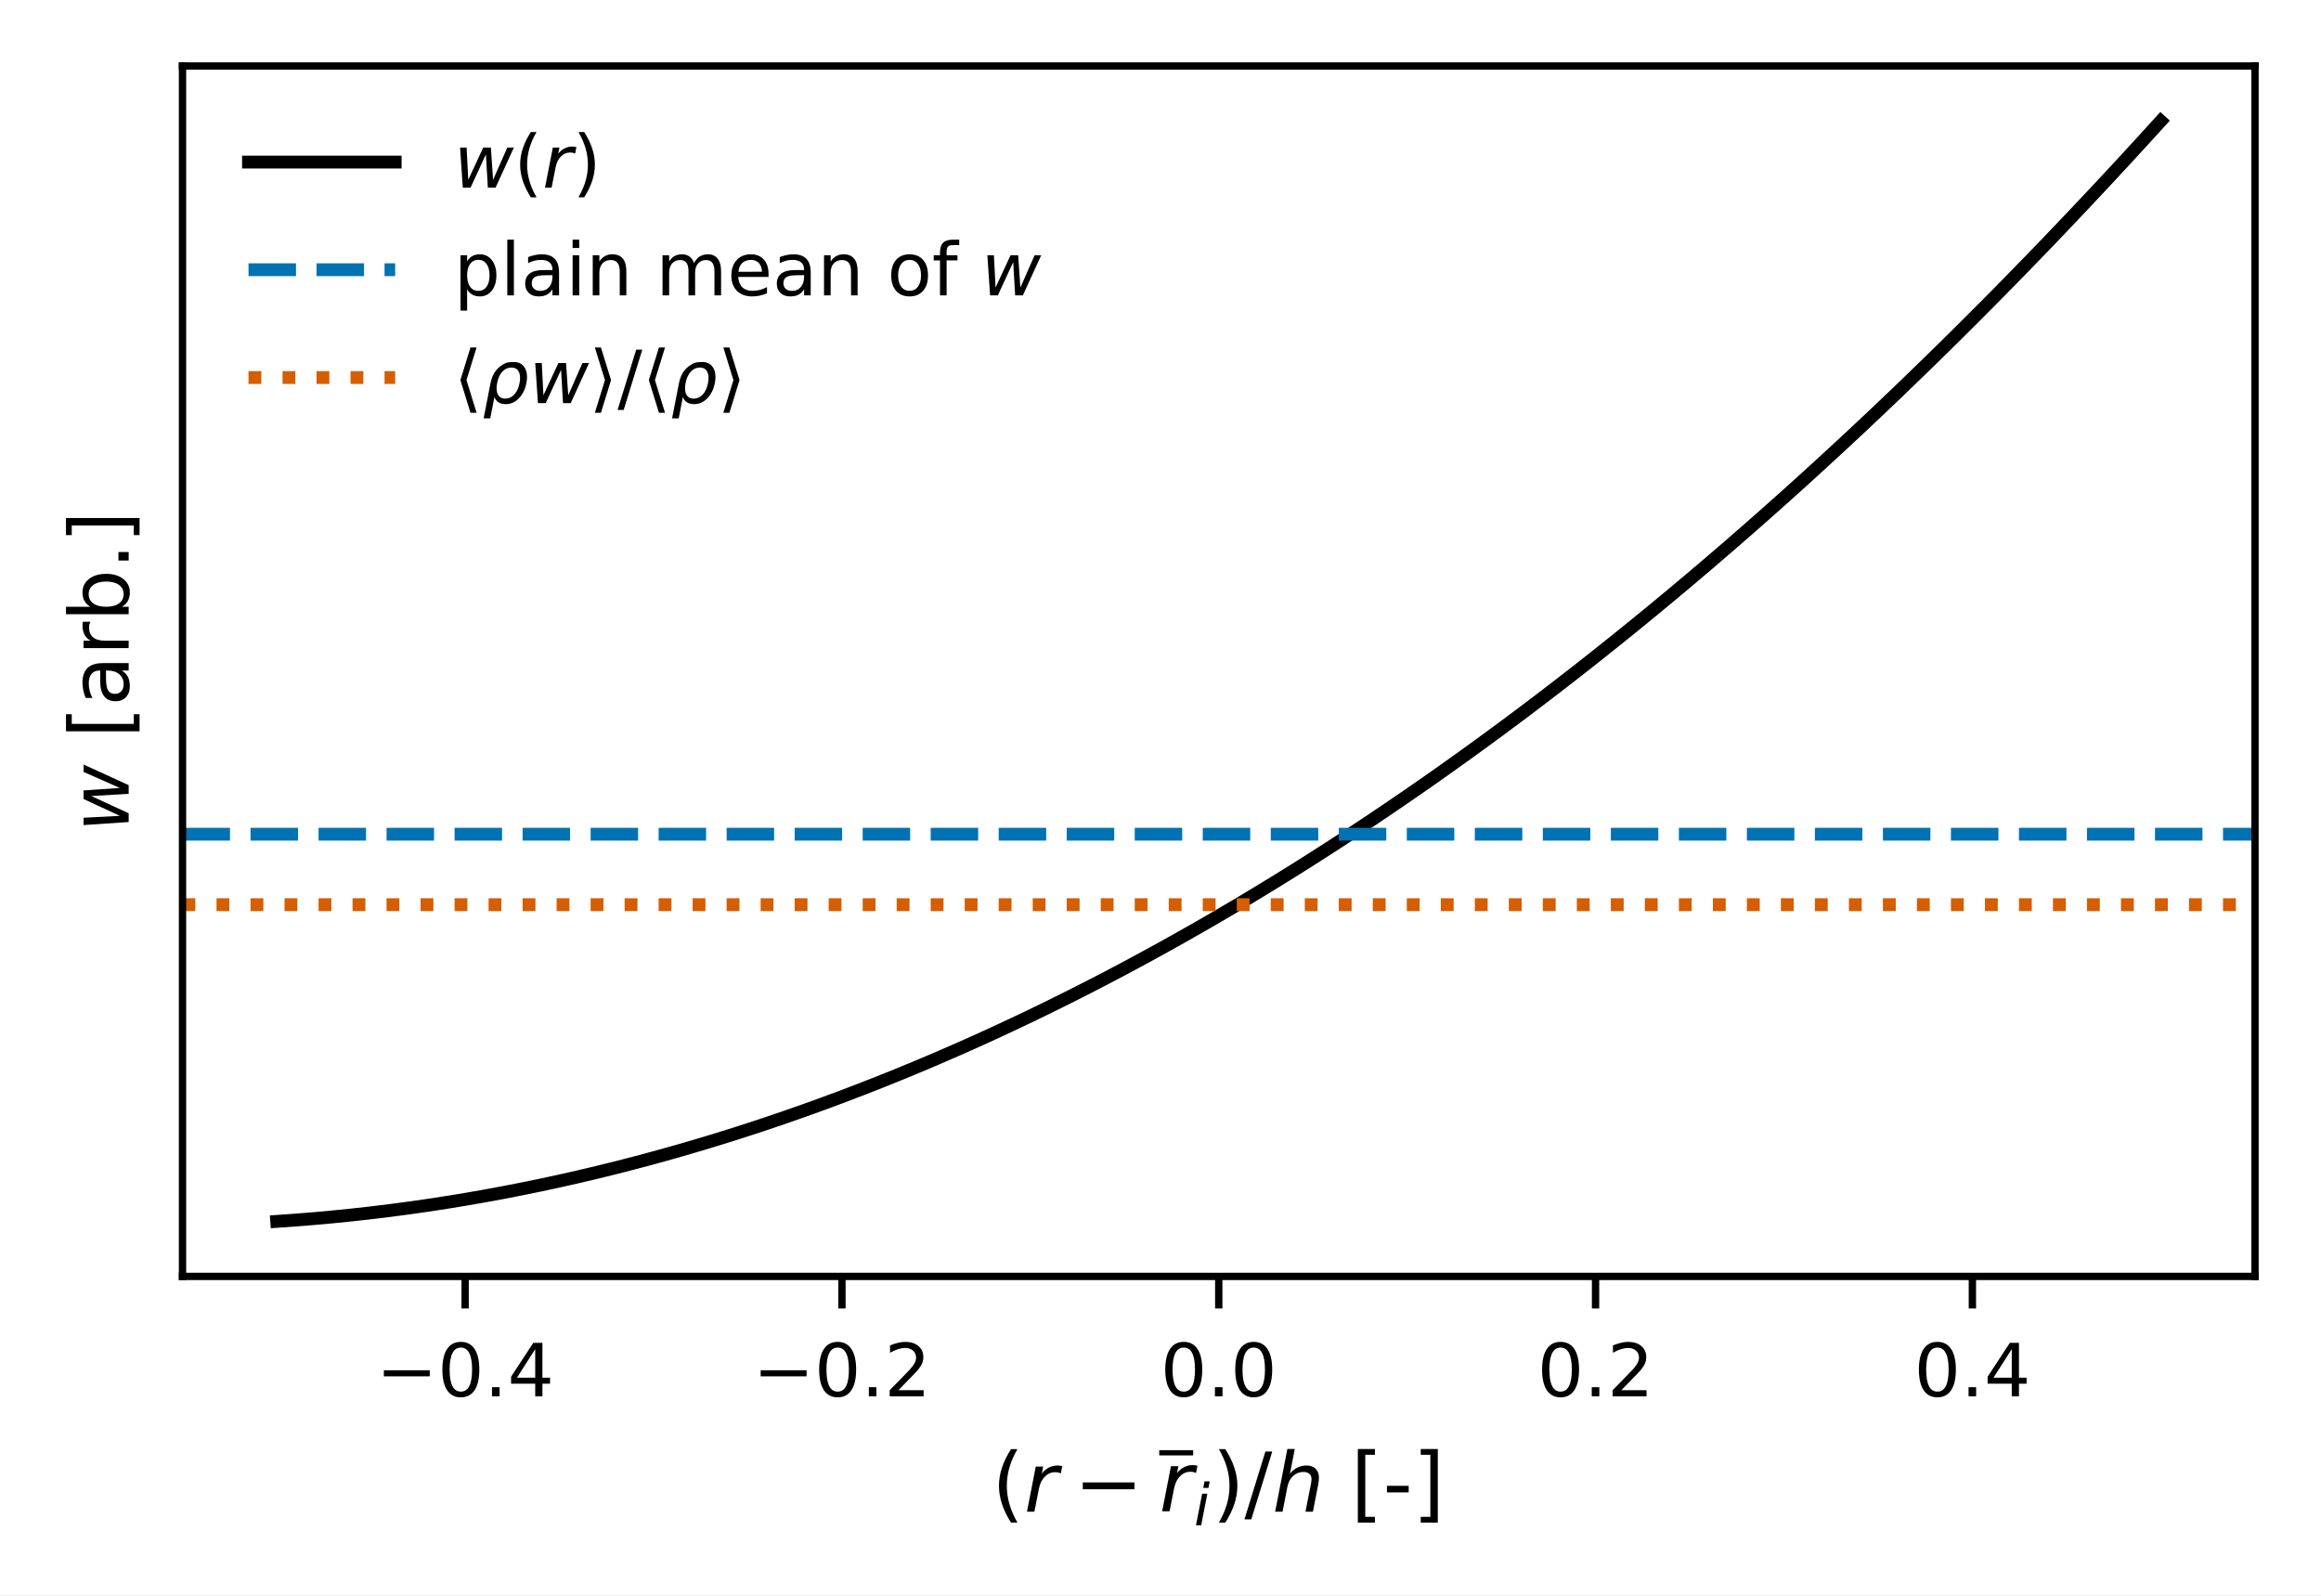
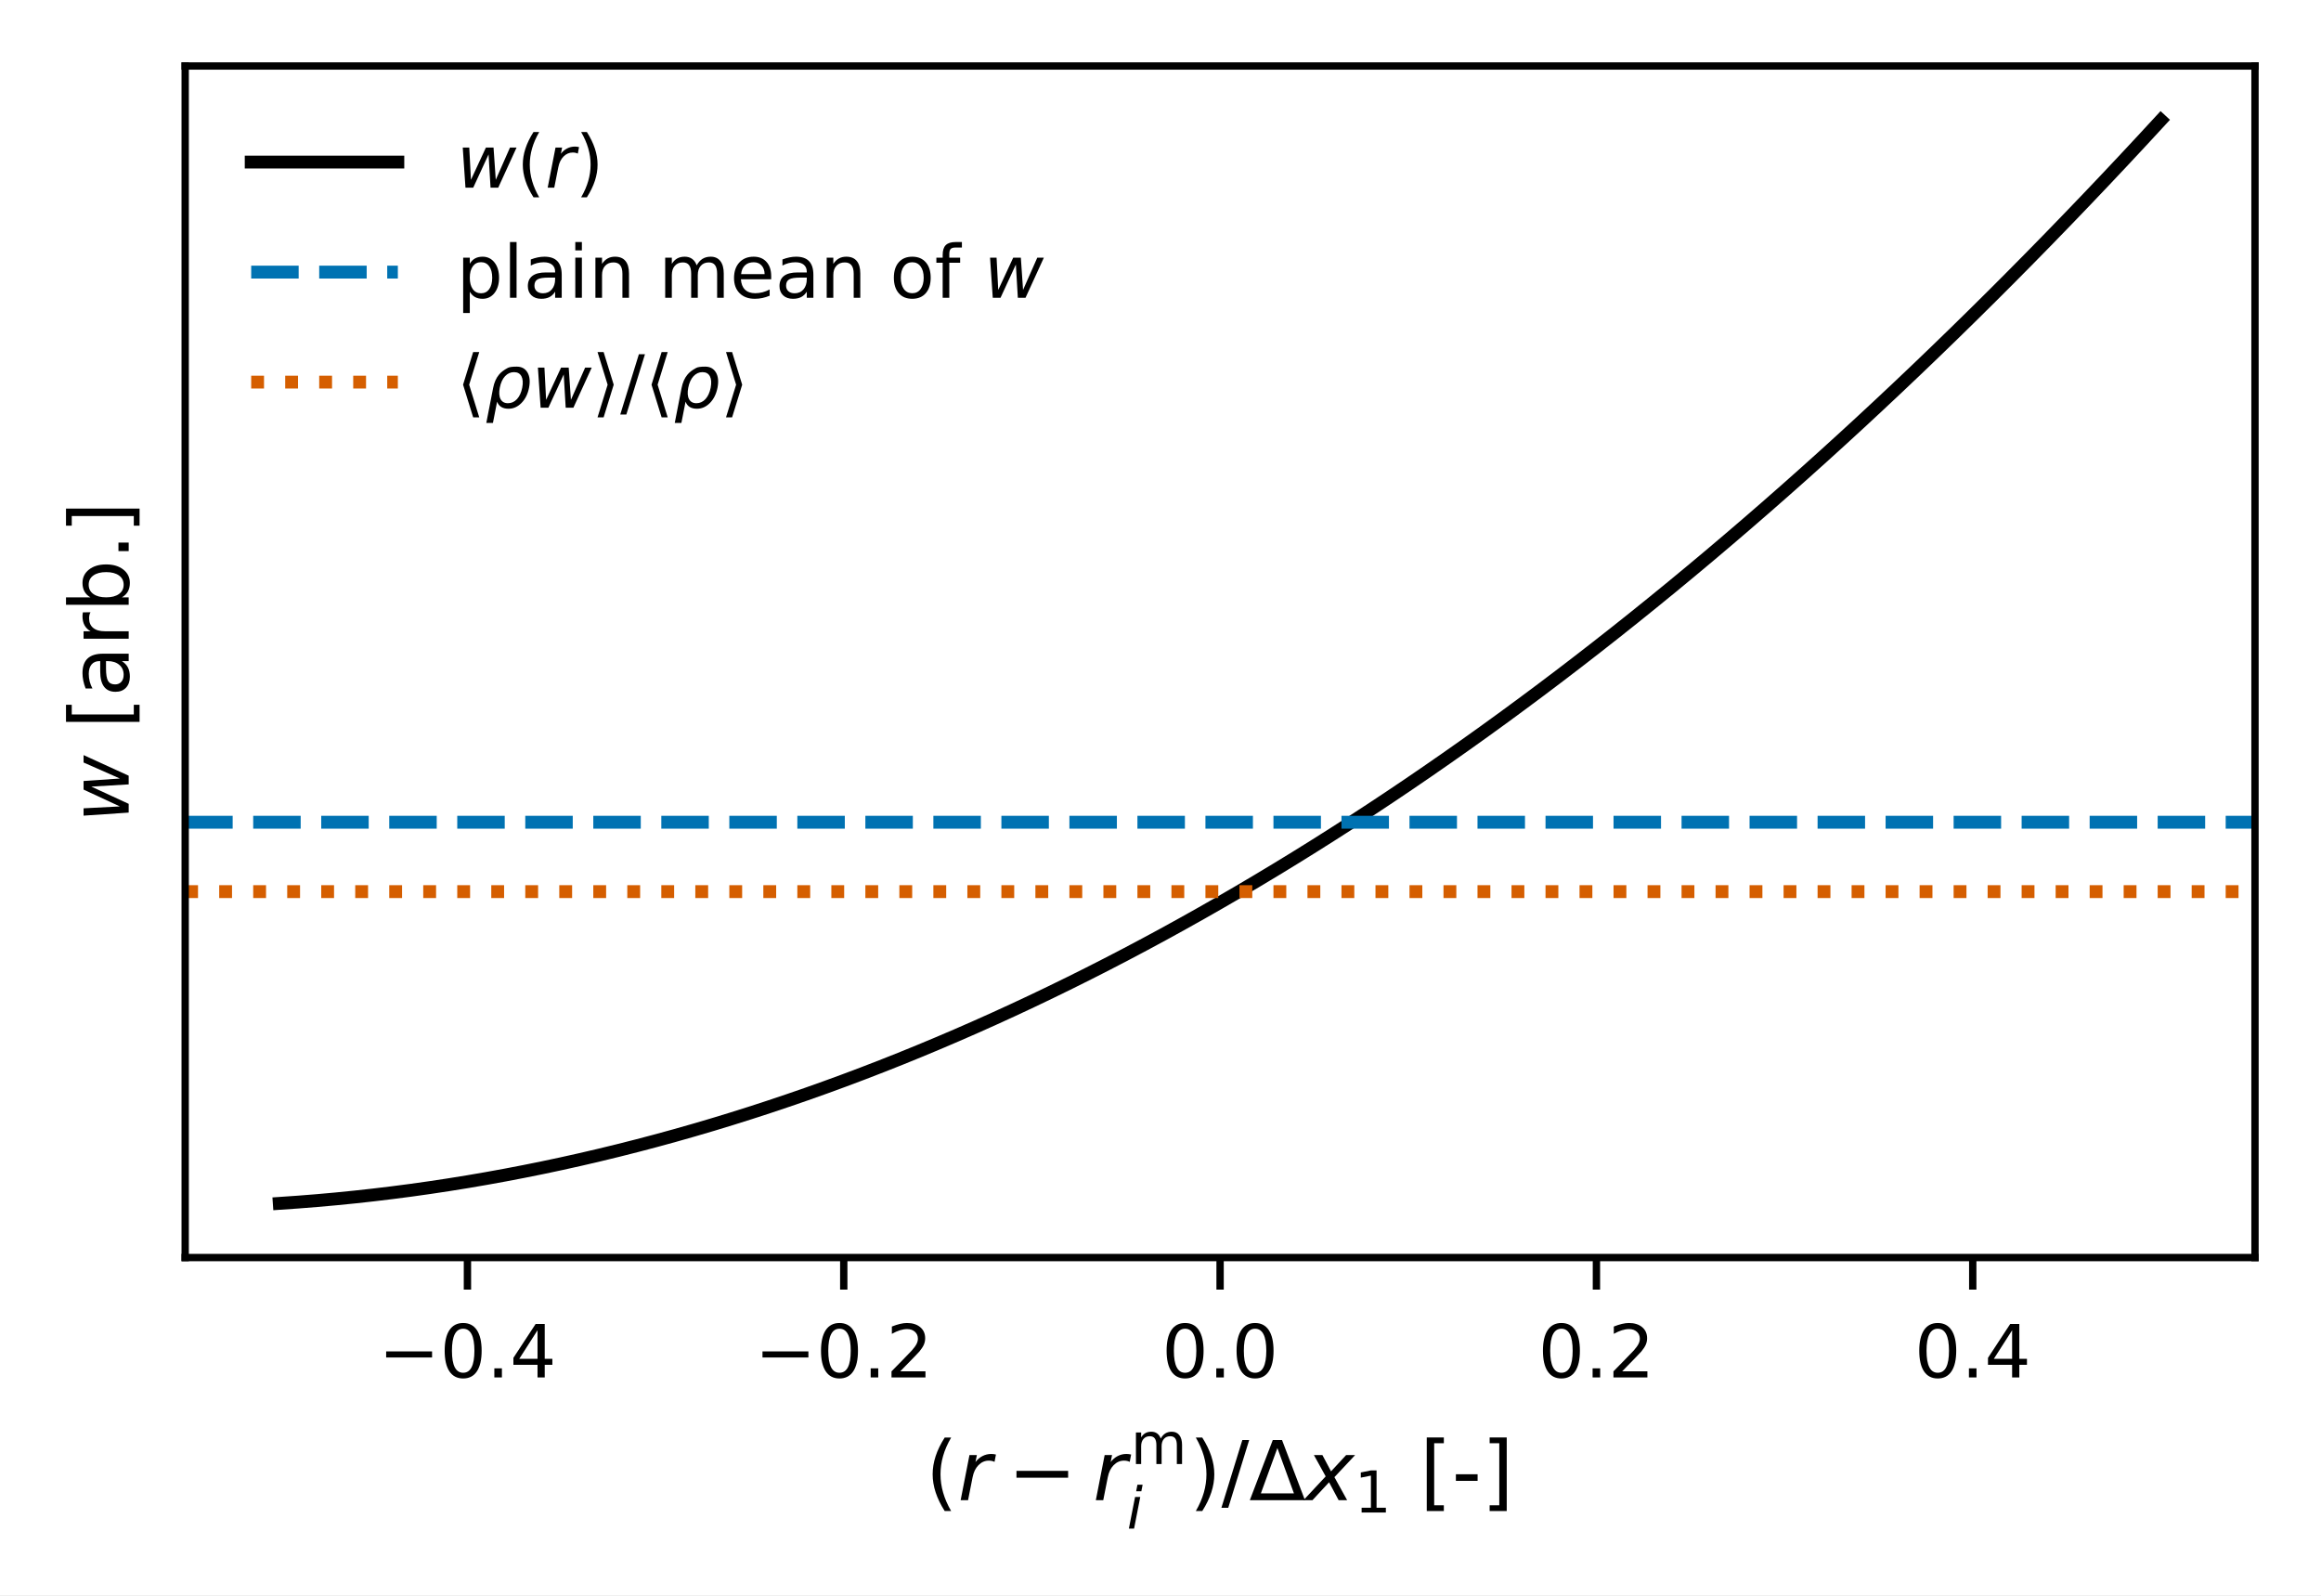
<svg xmlns="http://www.w3.org/2000/svg" xmlns:xlink="http://www.w3.org/1999/xlink" width="253.2pt" height="174pt" viewBox="0 0 253.2 174" version="1.1">
  <defs>
    <style type="text/css">*{stroke-linejoin: round; stroke-linecap: butt}</style>
  </defs>
  <g id="figure_1">
    <g id="patch_1">
      <path d="M 0 174  L 253.2 174  L 253.2 0  L 0 0  z " style="fill: #ffffff" />
    </g>
    <g id="axes_1">
      <g id="patch_2">
-         <path d="M 19.91 139.237  L 246 139.237  L 246 7.2  L 19.91 7.2  z " style="fill: #ffffff" />
+         <path d="M 20.202 137.18  L 246 137.18  L 246 7.2  L 20.202 7.2  z " style="fill: #ffffff" />
      </g>
      <g id="matplotlib.axis_1">
        <g id="xtick_1">
          <g id="line2d_1">
            <defs>
              <path id="m5253a71ec1" d="M 0 0  L 0 3.5  " style="stroke: #000000; stroke-width: 0.8" />
            </defs>
            <g>
-               <use xlink:href="#m5253a71ec1" x="50.741" y="139.237" style="stroke: #000000; stroke-width: 0.8" />
+               <use xlink:href="#m5253a71ec1" x="50.993" y="137.18" style="stroke: #000000; stroke-width: 0.8" />
            </g>
          </g>
          <g id="text_1">
-             <g transform="translate(41.02753 152.3158) scale(0.08 -0.08)">
+             <g transform="translate(41.27954 150.2576) scale(0.08 -0.08)">
              <defs>
-                 <path id="DejaVuSans-2212" d="M 678 2272  L 4684 2272  L 4684 1741  L 678 1741  L 678 2272  z " transform="scale(0.015625)" />
-                 <path id="DejaVuSans-30" d="M 2034 4250  Q 1547 4250 1301 3770  Q 1056 3291 1056 2328  Q 1056 1369 1301 889  Q 1547 409 2034 409  Q 2525 409 2770 889  Q 3016 1369 3016 2328  Q 3016 3291 2770 3770  Q 2525 4250 2034 4250  z M 2034 4750  Q 2819 4750 3233 4129  Q 3647 3509 3647 2328  Q 3647 1150 3233 529  Q 2819 -91 2034 -91  Q 1250 -91 836 529  Q 422 1150 422 2328  Q 422 3509 836 4129  Q 1250 4750 2034 4750  z " transform="scale(0.015625)" />
-                 <path id="DejaVuSans-2e" d="M 684 794  L 1344 794  L 1344 0  L 684 0  L 684 794  z " transform="scale(0.015625)" />
-                 <path id="DejaVuSans-34" d="M 2419 4116  L 825 1625  L 2419 1625  L 2419 4116  z M 2253 4666  L 3047 4666  L 3047 1625  L 3713 1625  L 3713 1100  L 3047 1100  L 3047 0  L 2419 0  L 2419 1100  L 313 1100  L 313 1709  L 2253 4666  z " transform="scale(0.015625)" />
+                 <path id="DejaVuSans-c9c" d="M 678 2272  L 4684 2272  L 4684 1741  L 678 1741  L 678 2272  z " transform="scale(0.015625)" />
+                 <path id="DejaVuSans-13" d="M 2034 4250  Q 1547 4250 1301 3770  Q 1056 3291 1056 2328  Q 1056 1369 1301 889  Q 1547 409 2034 409  Q 2525 409 2770 889  Q 3016 1369 3016 2328  Q 3016 3291 2770 3770  Q 2525 4250 2034 4250  z M 2034 4750  Q 2819 4750 3233 4129  Q 3647 3509 3647 2328  Q 3647 1150 3233 529  Q 2819 -91 2034 -91  Q 1250 -91 836 529  Q 422 1150 422 2328  Q 422 3509 836 4129  Q 1250 4750 2034 4750  z " transform="scale(0.015625)" />
+                 <path id="DejaVuSans-11" d="M 684 794  L 1344 794  L 1344 0  L 684 0  L 684 794  z " transform="scale(0.015625)" />
+                 <path id="DejaVuSans-17" d="M 2419 4116  L 825 1625  L 2419 1625  L 2419 4116  z M 2253 4666  L 3047 4666  L 3047 1625  L 3713 1625  L 3713 1100  L 3047 1100  L 3047 0  L 2419 0  L 2419 1100  L 313 1100  L 313 1709  L 2253 4666  z " transform="scale(0.015625)" />
              </defs>
-               <use xlink:href="#DejaVuSans-2212" />
-               <use xlink:href="#DejaVuSans-30" x="83.789" />
-               <use xlink:href="#DejaVuSans-2e" x="147.412" />
-               <use xlink:href="#DejaVuSans-34" x="179.199" />
+               <use xlink:href="#DejaVuSans-c9c" />
+               <use xlink:href="#DejaVuSans-13" transform="translate(83.79688 0)" />
+               <use xlink:href="#DejaVuSans-11" transform="translate(147.4219 0)" />
+               <use xlink:href="#DejaVuSans-17" transform="translate(179.2031 0)" />
            </g>
          </g>
        </g>
        <g id="xtick_2">
          <g id="line2d_2">
            <g>
-               <use xlink:href="#m5253a71ec1" x="91.848" y="139.237" style="stroke: #000000; stroke-width: 0.8" />
+               <use xlink:href="#m5253a71ec1" x="92.047" y="137.18" style="stroke: #000000; stroke-width: 0.8" />
            </g>
          </g>
          <g id="text_2">
-             <g transform="translate(82.13466 152.3158) scale(0.08 -0.08)">
+             <g transform="translate(82.33361 150.2576) scale(0.08 -0.08)">
              <defs>
-                 <path id="DejaVuSans-32" d="M 1228 531  L 3431 531  L 3431 0  L 469 0  L 469 531  Q 828 903 1448 1529  Q 2069 2156 2228 2338  Q 2531 2678 2651 2914  Q 2772 3150 2772 3378  Q 2772 3750 2511 3984  Q 2250 4219 1831 4219  Q 1534 4219 1204 4116  Q 875 4013 500 3803  L 500 4441  Q 881 4594 1212 4672  Q 1544 4750 1819 4750  Q 2544 4750 2975 4387  Q 3406 4025 3406 3419  Q 3406 3131 3298 2873  Q 3191 2616 2906 2266  Q 2828 2175 2409 1742  Q 1991 1309 1228 531  z " transform="scale(0.015625)" />
+                 <path id="DejaVuSans-15" d="M 1228 531  L 3431 531  L 3431 0  L 469 0  L 469 531  Q 828 903 1448 1529  Q 2069 2156 2228 2338  Q 2531 2678 2651 2914  Q 2772 3150 2772 3378  Q 2772 3750 2511 3984  Q 2250 4219 1831 4219  Q 1534 4219 1204 4116  Q 875 4013 500 3803  L 500 4441  Q 881 4594 1212 4672  Q 1544 4750 1819 4750  Q 2544 4750 2975 4387  Q 3406 4025 3406 3419  Q 3406 3131 3298 2873  Q 3191 2616 2906 2266  Q 2828 2175 2409 1742  Q 1991 1309 1228 531  z " transform="scale(0.015625)" />
              </defs>
-               <use xlink:href="#DejaVuSans-2212" />
-               <use xlink:href="#DejaVuSans-30" x="83.789" />
-               <use xlink:href="#DejaVuSans-2e" x="147.412" />
-               <use xlink:href="#DejaVuSans-32" x="179.199" />
+               <use xlink:href="#DejaVuSans-c9c" />
+               <use xlink:href="#DejaVuSans-13" transform="translate(83.79688 0)" />
+               <use xlink:href="#DejaVuSans-11" transform="translate(147.4219 0)" />
+               <use xlink:href="#DejaVuSans-15" transform="translate(179.2031 0)" />
            </g>
          </g>
        </g>
        <g id="xtick_3">
          <g id="line2d_3">
            <g>
-               <use xlink:href="#m5253a71ec1" x="132.955" y="139.237" style="stroke: #000000; stroke-width: 0.8" />
+               <use xlink:href="#m5253a71ec1" x="133.101" y="137.18" style="stroke: #000000; stroke-width: 0.8" />
            </g>
          </g>
          <g id="text_3">
-             <g transform="translate(126.5937 152.3158) scale(0.08 -0.08)">
-               <use xlink:href="#DejaVuSans-30" />
-               <use xlink:href="#DejaVuSans-2e" x="63.623" />
-               <use xlink:href="#DejaVuSans-30" x="95.41" />
+             <g transform="translate(126.7396 150.2576) scale(0.08 -0.08)">
+               <use xlink:href="#DejaVuSans-13" />
+               <use xlink:href="#DejaVuSans-11" transform="translate(63.625 0)" />
+               <use xlink:href="#DejaVuSans-13" transform="translate(95.40625 0)" />
            </g>
          </g>
        </g>
        <g id="xtick_4">
          <g id="line2d_4">
            <g>
-               <use xlink:href="#m5253a71ec1" x="174.062" y="139.237" style="stroke: #000000; stroke-width: 0.8" />
+               <use xlink:href="#m5253a71ec1" x="174.155" y="137.18" style="stroke: #000000; stroke-width: 0.8" />
            </g>
          </g>
          <g id="text_4">
-             <g transform="translate(167.7008 152.3158) scale(0.08 -0.08)">
-               <use xlink:href="#DejaVuSans-30" />
-               <use xlink:href="#DejaVuSans-2e" x="63.623" />
-               <use xlink:href="#DejaVuSans-32" x="95.41" />
+             <g transform="translate(167.7936 150.2576) scale(0.08 -0.08)">
+               <use xlink:href="#DejaVuSans-13" />
+               <use xlink:href="#DejaVuSans-11" transform="translate(63.625 0)" />
+               <use xlink:href="#DejaVuSans-15" transform="translate(95.40625 0)" />
            </g>
          </g>
        </g>
        <g id="xtick_5">
          <g id="line2d_5">
            <g>
-               <use xlink:href="#m5253a71ec1" x="215.169" y="139.237" style="stroke: #000000; stroke-width: 0.8" />
+               <use xlink:href="#m5253a71ec1" x="215.209" y="137.18" style="stroke: #000000; stroke-width: 0.8" />
            </g>
          </g>
          <g id="text_5">
-             <g transform="translate(208.8079 152.3158) scale(0.08 -0.08)">
-               <use xlink:href="#DejaVuSans-30" />
-               <use xlink:href="#DejaVuSans-2e" x="63.623" />
-               <use xlink:href="#DejaVuSans-34" x="95.41" />
+             <g transform="translate(208.8477 150.2576) scale(0.08 -0.08)">
+               <use xlink:href="#DejaVuSans-13" />
+               <use xlink:href="#DejaVuSans-11" transform="translate(63.625 0)" />
+               <use xlink:href="#DejaVuSans-17" transform="translate(95.40625 0)" />
            </g>
          </g>
        </g>
        <g id="text_6">
-           <g transform="translate(108.2049 164.9278) scale(0.09 -0.09)">
-             <defs>
-               <path id="DejaVuSans-28" d="M 1984 4856  Q 1566 4138 1362 3434  Q 1159 2731 1159 2009  Q 1159 1288 1364 580  Q 1569 -128 1984 -844  L 1484 -844  Q 1016 -109 783 600  Q 550 1309 550 2009  Q 550 2706 781 3412  Q 1013 4119 1484 4856  L 1984 4856  z " transform="scale(0.015625)" />
-               <path id="DejaVuSans-Oblique-72" d="M 2853 2969  Q 2766 3016 2653 3041  Q 2541 3066 2413 3066  Q 1953 3066 1609 2717  Q 1266 2369 1153 1784  L 800 0  L 225 0  L 909 3500  L 1484 3500  L 1375 2956  Q 1603 3259 1920 3421  Q 2238 3584 2597 3584  Q 2691 3584 2781 3573  Q 2872 3563 2963 3538  L 2853 2969  z " transform="scale(0.015625)" />
-               <path id="DejaVuSans-Oblique-69" d="M 1172 4863  L 1747 4863  L 1606 4134  L 1031 4134  L 1172 4863  z M 909 3500  L 1484 3500  L 800 0  L 225 0  L 909 3500  z " transform="scale(0.015625)" />
-               <path id="DejaVuSans-29" d="M 513 4856  L 1013 4856  Q 1481 4119 1714 3412  Q 1947 2706 1947 2009  Q 1947 1309 1714 600  Q 1481 -109 1013 -844  L 513 -844  Q 928 -128 1133 580  Q 1338 1288 1338 2009  Q 1338 2731 1133 3434  Q 928 4138 513 4856  z " transform="scale(0.015625)" />
-               <path id="DejaVuSans-2f" d="M 1625 4666  L 2156 4666  L 531 -594  L 0 -594  L 1625 4666  z " transform="scale(0.015625)" />
-               <path id="DejaVuSans-Oblique-68" d="M 3566 2113  L 3156 0  L 2578 0  L 2988 2091  Q 3016 2238 3031 2350  Q 3047 2463 3047 2528  Q 3047 2791 2881 2937  Q 2716 3084 2419 3084  Q 1956 3084 1617 2771  Q 1278 2459 1178 1941  L 800 0  L 225 0  L 1172 4863  L 1747 4863  L 1375 2950  Q 1594 3244 1934 3414  Q 2275 3584 2650 3584  Q 3113 3584 3367 3334  Q 3622 3084 3622 2631  Q 3622 2519 3608 2391  Q 3594 2263 3566 2113  z " transform="scale(0.015625)" />
-               <path id="DejaVuSans-20" transform="scale(0.015625)" />
-               <path id="DejaVuSans-5b" d="M 550 4863  L 1875 4863  L 1875 4416  L 1125 4416  L 1125 -397  L 1875 -397  L 1875 -844  L 550 -844  L 550 4863  z " transform="scale(0.015625)" />
-               <path id="DejaVuSans-2d" d="M 313 2009  L 1997 2009  L 1997 1497  L 313 1497  L 313 2009  z " transform="scale(0.015625)" />
-               <path id="DejaVuSans-5d" d="M 1947 4863  L 1947 -844  L 622 -844  L 622 -397  L 1369 -397  L 1369 4416  L 622 4416  L 622 4863  L 1947 4863  z " transform="scale(0.015625)" />
-             </defs>
-             <use xlink:href="#DejaVuSans-28" transform="translate(0 0.25)" />
-             <use xlink:href="#DejaVuSans-Oblique-72" transform="translate(39.01367 0.25)" />
-             <use xlink:href="#DejaVuSans-2212" transform="translate(99.60938 0.25)" />
-             <use xlink:href="#DejaVuSans-Oblique-72" transform="translate(202.8809 0.75)" />
-             <use xlink:href="#DejaVuSans-Oblique-69" transform="translate(244.9512 -16.15625) scale(0.7)" />
-             <use xlink:href="#DejaVuSans-29" transform="translate(267.1338 0.25)" />
-             <use xlink:href="#DejaVuSans-2f" transform="translate(306.1475 0.25)" />
-             <use xlink:href="#DejaVuSans-Oblique-68" transform="translate(339.8389 0.25)" />
-             <use xlink:href="#DejaVuSans-20" transform="translate(403.2178 0.25)" />
-             <use xlink:href="#DejaVuSans-5b" transform="translate(435.0049 0.25)" />
-             <use xlink:href="#DejaVuSans-2d" transform="translate(474.0186 0.25)" />
-             <use xlink:href="#DejaVuSans-5d" transform="translate(510.1025 0.25)" />
-             <path d="M 202.881 68.5  L 202.881 74.75  L 243.994 74.75  L 243.994 68.5  L 202.881 68.5  z " />
+           <g transform="translate(100.9708 163.6495) scale(0.09 -0.09)">
+             <defs>
+               <path id="DejaVuSans-b" d="M 1984 4856  Q 1566 4138 1362 3434  Q 1159 2731 1159 2009  Q 1159 1288 1364 580  Q 1569 -128 1984 -844  L 1484 -844  Q 1016 -109 783 600  Q 550 1309 550 2009  Q 550 2706 781 3412  Q 1013 4119 1484 4856  L 1984 4856  z " transform="scale(0.015625)" />
+               <path id="DejaVuSans-Oblique-55" d="M 2853 2969  Q 2766 3016 2653 3041  Q 2541 3066 2413 3066  Q 1953 3066 1609 2717  Q 1266 2369 1153 1784  L 800 0  L 225 0  L 909 3500  L 1484 3500  L 1375 2956  Q 1603 3259 1920 3421  Q 2238 3584 2597 3584  Q 2691 3584 2781 3573  Q 2872 3563 2963 3538  L 2853 2969  z " transform="scale(0.015625)" />
+               <path id="DejaVuSans-50" d="M 3328 2828  Q 3544 3216 3844 3400  Q 4144 3584 4550 3584  Q 5097 3584 5394 3201  Q 5691 2819 5691 2113  L 5691 0  L 5113 0  L 5113 2094  Q 5113 2597 4934 2840  Q 4756 3084 4391 3084  Q 3944 3084 3684 2787  Q 3425 2491 3425 1978  L 3425 0  L 2847 0  L 2847 2094  Q 2847 2600 2669 2842  Q 2491 3084 2119 3084  Q 1678 3084 1418 2786  Q 1159 2488 1159 1978  L 1159 0  L 581 0  L 581 3500  L 1159 3500  L 1159 2956  Q 1356 3278 1631 3431  Q 1906 3584 2284 3584  Q 2666 3584 2933 3390  Q 3200 3197 3328 2828  z " transform="scale(0.015625)" />
+               <path id="DejaVuSans-Oblique-4c" d="M 1172 4863  L 1747 4863  L 1606 4134  L 1031 4134  L 1172 4863  z M 909 3500  L 1484 3500  L 800 0  L 225 0  L 909 3500  z " transform="scale(0.015625)" />
+               <path id="DejaVuSans-c" d="M 513 4856  L 1013 4856  Q 1481 4119 1714 3412  Q 1947 2706 1947 2009  Q 1947 1309 1714 600  Q 1481 -109 1013 -844  L 513 -844  Q 928 -128 1133 580  Q 1338 1288 1338 2009  Q 1338 2731 1133 3434  Q 928 4138 513 4856  z " transform="scale(0.015625)" />
+               <path id="DejaVuSans-12" d="M 1625 4666  L 2156 4666  L 531 -594  L 0 -594  L 1625 4666  z " transform="scale(0.015625)" />
+               <path id="DejaVuSans-329" d="M 2188 4044  L 906 525  L 3472 525  L 2188 4044  z M 50 0  L 1831 4666  L 2547 4666  L 4325 0  L 50 0  z " transform="scale(0.015625)" />
+               <path id="DejaVuSans-Oblique-5b" d="M 3841 3500  L 2234 1784  L 3219 0  L 2559 0  L 1819 1388  L 531 0  L -166 0  L 1556 1844  L 641 3500  L 1300 3500  L 1972 2234  L 3144 3500  L 3841 3500  z " transform="scale(0.015625)" />
+               <path id="DejaVuSans-14" d="M 794 531  L 1825 531  L 1825 4091  L 703 3866  L 703 4441  L 1819 4666  L 2450 4666  L 2450 531  L 3481 531  L 3481 0  L 794 0  L 794 531  z " transform="scale(0.015625)" />
+               <path id="DejaVuSans-3" transform="scale(0.015625)" />
+               <path id="DejaVuSans-3e" d="M 550 4863  L 1875 4863  L 1875 4416  L 1125 4416  L 1125 -397  L 1875 -397  L 1875 -844  L 550 -844  L 550 4863  z " transform="scale(0.015625)" />
+               <path id="DejaVuSans-10" d="M 313 2009  L 1997 2009  L 1997 1497  L 313 1497  L 313 2009  z " transform="scale(0.015625)" />
+               <path id="DejaVuSans-40" d="M 1947 4863  L 1947 -844  L 622 -844  L 622 -397  L 1369 -397  L 1369 4416  L 622 4416  L 622 4863  L 1947 4863  z " transform="scale(0.015625)" />
+             </defs>
+             <use xlink:href="#DejaVuSans-b" transform="translate(0 0.05)" />
+             <use xlink:href="#DejaVuSans-Oblique-55" transform="translate(39.01367 0.05)" />
+             <use xlink:href="#DejaVuSans-c9c" transform="translate(99.60938 0.05)" />
+             <use xlink:href="#DejaVuSans-Oblique-55" transform="translate(202.8809 0.05)" />
+             <use xlink:href="#DejaVuSans-50" transform="translate(248.644 43.8) scale(0.7)" />
+             <use xlink:href="#DejaVuSans-Oblique-4c" transform="translate(243.9941 -34.38906) scale(0.7)" />
+             <use xlink:href="#DejaVuSans-c" transform="translate(319.5669 0.05)" />
+             <use xlink:href="#DejaVuSans-12" transform="translate(358.5806 0.05)" />
+             <use xlink:href="#DejaVuSans-329" transform="translate(392.272 0.05)" />
+             <use xlink:href="#DejaVuSans-Oblique-5b" transform="translate(460.6802 0.05)" />
+             <use xlink:href="#DejaVuSans-14" transform="translate(519.8599 -14.94995) scale(0.7)" />
+             <use xlink:href="#DejaVuSans-3" transform="translate(567.1304 0.05)" />
+             <use xlink:href="#DejaVuSans-3e" transform="translate(598.9175 0.05)" />
+             <use xlink:href="#DejaVuSans-10" transform="translate(637.9311 0.05)" />
+             <use xlink:href="#DejaVuSans-40" transform="translate(674.0151 0.05)" />
          </g>
        </g>
      </g>
      <g id="matplotlib.axis_2">
        <g id="text_7">
-           <g transform="translate(14.03859 90.76851) rotate(-90) scale(0.09 -0.09)">
-             <defs>
-               <path id="DejaVuSans-Oblique-77" d="M 544 3500  L 1113 3500  L 1259 684  L 2566 3500  L 3231 3500  L 3425 684  L 4666 3500  L 5241 3500  L 3641 0  L 2969 0  L 2797 2900  L 1459 0  L 781 0  L 544 3500  z " transform="scale(0.015625)" />
-               <path id="DejaVuSans-61" d="M 2194 1759  Q 1497 1759 1228 1600  Q 959 1441 959 1056  Q 959 750 1161 570  Q 1363 391 1709 391  Q 2188 391 2477 730  Q 2766 1069 2766 1631  L 2766 1759  L 2194 1759  z M 3341 1997  L 3341 0  L 2766 0  L 2766 531  Q 2569 213 2275 61  Q 1981 -91 1556 -91  Q 1019 -91 701 211  Q 384 513 384 1019  Q 384 1609 779 1909  Q 1175 2209 1959 2209  L 2766 2209  L 2766 2266  Q 2766 2663 2505 2880  Q 2244 3097 1772 3097  Q 1472 3097 1187 3025  Q 903 2953 641 2809  L 641 3341  Q 956 3463 1253 3523  Q 1550 3584 1831 3584  Q 2591 3584 2966 3190  Q 3341 2797 3341 1997  z " transform="scale(0.015625)" />
-               <path id="DejaVuSans-72" d="M 2631 2963  Q 2534 3019 2420 3045  Q 2306 3072 2169 3072  Q 1681 3072 1420 2755  Q 1159 2438 1159 1844  L 1159 0  L 581 0  L 581 3500  L 1159 3500  L 1159 2956  Q 1341 3275 1631 3429  Q 1922 3584 2338 3584  Q 2397 3584 2469 3576  Q 2541 3569 2628 3553  L 2631 2963  z " transform="scale(0.015625)" />
-               <path id="DejaVuSans-62" d="M 3116 1747  Q 3116 2381 2855 2742  Q 2594 3103 2138 3103  Q 1681 3103 1420 2742  Q 1159 2381 1159 1747  Q 1159 1113 1420 752  Q 1681 391 2138 391  Q 2594 391 2855 752  Q 3116 1113 3116 1747  z M 1159 2969  Q 1341 3281 1617 3432  Q 1894 3584 2278 3584  Q 2916 3584 3314 3078  Q 3713 2572 3713 1747  Q 3713 922 3314 415  Q 2916 -91 2278 -91  Q 1894 -91 1617 61  Q 1341 213 1159 525  L 1159 0  L 581 0  L 581 4863  L 1159 4863  L 1159 2969  z " transform="scale(0.015625)" />
-             </defs>
-             <use xlink:href="#DejaVuSans-Oblique-77" transform="translate(0 0.015625)" />
-             <use xlink:href="#DejaVuSans-20" transform="translate(81.78711 0.015625)" />
-             <use xlink:href="#DejaVuSans-5b" transform="translate(113.5742 0.015625)" />
-             <use xlink:href="#DejaVuSans-61" transform="translate(152.5879 0.015625)" />
-             <use xlink:href="#DejaVuSans-72" transform="translate(213.8672 0.015625)" />
-             <use xlink:href="#DejaVuSans-62" transform="translate(254.9805 0.015625)" />
-             <use xlink:href="#DejaVuSans-2e" transform="translate(318.457 0.015625)" />
-             <use xlink:href="#DejaVuSans-5d" transform="translate(350.2441 0.015625)" />
+           <g transform="translate(14.04 89.73976) rotate(-90) scale(0.09 -0.09)">
+             <defs>
+               <path id="DejaVuSans-Oblique-5a" d="M 544 3500  L 1113 3500  L 1259 684  L 2566 3500  L 3231 3500  L 3425 684  L 4666 3500  L 5241 3500  L 3641 0  L 2969 0  L 2797 2900  L 1459 0  L 781 0  L 544 3500  z " transform="scale(0.015625)" />
+               <path id="DejaVuSans-44" d="M 2194 1759  Q 1497 1759 1228 1600  Q 959 1441 959 1056  Q 959 750 1161 570  Q 1363 391 1709 391  Q 2188 391 2477 730  Q 2766 1069 2766 1631  L 2766 1759  L 2194 1759  z M 3341 1997  L 3341 0  L 2766 0  L 2766 531  Q 2569 213 2275 61  Q 1981 -91 1556 -91  Q 1019 -91 701 211  Q 384 513 384 1019  Q 384 1609 779 1909  Q 1175 2209 1959 2209  L 2766 2209  L 2766 2266  Q 2766 2663 2505 2880  Q 2244 3097 1772 3097  Q 1472 3097 1187 3025  Q 903 2953 641 2809  L 641 3341  Q 956 3463 1253 3523  Q 1550 3584 1831 3584  Q 2591 3584 2966 3190  Q 3341 2797 3341 1997  z " transform="scale(0.015625)" />
+               <path id="DejaVuSans-55" d="M 2631 2963  Q 2534 3019 2420 3045  Q 2306 3072 2169 3072  Q 1681 3072 1420 2755  Q 1159 2438 1159 1844  L 1159 0  L 581 0  L 581 3500  L 1159 3500  L 1159 2956  Q 1341 3275 1631 3429  Q 1922 3584 2338 3584  Q 2397 3584 2469 3576  Q 2541 3569 2628 3553  L 2631 2963  z " transform="scale(0.015625)" />
+               <path id="DejaVuSans-45" d="M 3116 1747  Q 3116 2381 2855 2742  Q 2594 3103 2138 3103  Q 1681 3103 1420 2742  Q 1159 2381 1159 1747  Q 1159 1113 1420 752  Q 1681 391 2138 391  Q 2594 391 2855 752  Q 3116 1113 3116 1747  z M 1159 2969  Q 1341 3281 1617 3432  Q 1894 3584 2278 3584  Q 2916 3584 3314 3078  Q 3713 2572 3713 1747  Q 3713 922 3314 415  Q 2916 -91 2278 -91  Q 1894 -91 1617 61  Q 1341 213 1159 525  L 1159 0  L 581 0  L 581 4863  L 1159 4863  L 1159 2969  z " transform="scale(0.015625)" />
+             </defs>
+             <use xlink:href="#DejaVuSans-Oblique-5a" transform="translate(0 0.015625)" />
+             <use xlink:href="#DejaVuSans-3" transform="translate(81.78711 0.015625)" />
+             <use xlink:href="#DejaVuSans-3e" transform="translate(113.5742 0.015625)" />
+             <use xlink:href="#DejaVuSans-44" transform="translate(152.5879 0.015625)" />
+             <use xlink:href="#DejaVuSans-55" transform="translate(213.8672 0.015625)" />
+             <use xlink:href="#DejaVuSans-45" transform="translate(254.9805 0.015625)" />
+             <use xlink:href="#DejaVuSans-11" transform="translate(318.457 0.015625)" />
+             <use xlink:href="#DejaVuSans-40" transform="translate(350.2441 0.015625)" />
          </g>
        </g>
      </g>
      <g id="line2d_6">
-         <path d="M 30.187 133.235  L 32.242 133.091  L 34.298 132.926  L 36.353 132.739  L 38.409 132.531  L 40.464 132.302  L 42.519 132.051  L 44.575 131.779  L 46.63 131.486  L 48.685 131.171  L 50.741 130.835  L 52.796 130.477  L 54.851 130.098  L 56.907 129.698  L 58.962 129.277  L 61.017 128.834  L 63.073 128.37  L 65.128 127.885  L 67.184 127.378  L 69.239 126.85  L 71.294 126.3  L 73.35 125.729  L 75.405 125.137  L 77.46 124.524  L 79.516 123.889  L 81.571 123.233  L 83.626 122.555  L 85.682 121.856  L 87.737 121.136  L 89.792 120.394  L 91.848 119.632  L 93.903 118.847  L 95.959 118.042  L 98.014 117.215  L 100.069 116.367  L 102.125 115.497  L 104.18 114.606  L 106.235 113.694  L 108.291 112.76  L 110.346 111.805  L 112.401 110.829  L 114.457 109.831  L 116.512 108.812  L 118.567 107.772  L 120.623 106.711  L 122.678 105.628  L 124.733 104.523  L 126.789 103.398  L 128.844 102.251  L 130.9 101.082  L 132.955 99.893  L 135.01 98.682  L 137.066 97.449  L 139.121 96.196  L 141.176 94.921  L 143.232 93.624  L 145.287 92.307  L 147.342 90.967  L 149.398 89.607  L 151.453 88.225  L 153.508 86.822  L 155.564 85.398  L 157.619 83.952  L 159.675 82.485  L 161.73 80.997  L 163.785 79.487  L 165.841 77.956  L 167.896 76.403  L 169.951 74.83  L 172.007 73.235  L 174.062 71.618  L 176.117 69.98  L 178.173 68.321  L 180.228 66.641  L 182.283 64.939  L 184.339 63.216  L 186.394 61.471  L 188.45 59.705  L 190.505 57.918  L 192.56 56.11  L 194.616 54.28  L 196.671 52.429  L 198.726 50.556  L 200.782 48.662  L 202.837 46.747  L 204.892 44.811  L 206.948 42.853  L 209.003 40.873  L 211.058 38.873  L 213.114 36.851  L 215.169 34.808  L 217.225 32.743  L 219.28 30.657  L 221.335 28.55  L 223.391 26.421  L 225.446 24.271  L 227.501 22.1  L 229.557 19.908  L 231.612 17.694  L 233.667 15.458  L 235.723 13.202  " clip-path="url(#p3a8736d1dd)" style="fill: none; stroke: #000000; stroke-width: 1.4; stroke-linecap: square" />
+         <path d="M 30.466 131.271  L 32.518 131.13  L 34.571 130.967  L 36.624 130.783  L 38.676 130.578  L 40.729 130.352  L 42.782 130.105  L 44.835 129.838  L 46.887 129.549  L 48.94 129.239  L 50.993 128.908  L 53.045 128.556  L 55.098 128.183  L 57.151 127.789  L 59.203 127.375  L 61.256 126.939  L 63.309 126.482  L 65.362 126.004  L 67.414 125.505  L 69.467 124.985  L 71.52 124.444  L 73.572 123.882  L 75.625 123.299  L 77.678 122.695  L 79.731 122.07  L 81.783 121.424  L 83.836 120.757  L 85.889 120.069  L 87.941 119.361  L 89.994 118.631  L 92.047 117.88  L 94.099 117.108  L 96.152 116.315  L 98.205 115.501  L 100.258 114.665  L 102.31 113.809  L 104.363 112.932  L 106.416 112.034  L 108.468 111.115  L 110.521 110.175  L 112.574 109.214  L 114.626 108.232  L 116.679 107.229  L 118.732 106.205  L 120.785 105.16  L 122.837 104.094  L 124.89 103.007  L 126.943 101.899  L 128.995 100.769  L 131.048 99.619  L 133.101 98.448  L 135.154 97.256  L 137.206 96.043  L 139.259 94.809  L 141.312 93.554  L 143.364 92.278  L 145.417 90.98  L 147.47 89.662  L 149.522 88.323  L 151.575 86.963  L 153.628 85.582  L 155.681 84.179  L 157.733 82.756  L 159.786 81.312  L 161.839 79.847  L 163.891 78.361  L 165.944 76.853  L 167.997 75.325  L 170.049 73.776  L 172.102 72.206  L 174.155 70.614  L 176.208 69.002  L 178.26 67.369  L 180.313 65.714  L 182.366 64.039  L 184.418 62.343  L 186.471 60.626  L 188.524 58.887  L 190.577 57.128  L 192.629 55.348  L 194.682 53.546  L 196.735 51.724  L 198.787 49.881  L 200.84 48.016  L 202.893 46.131  L 204.945 44.224  L 206.998 42.297  L 209.051 40.349  L 211.104 38.379  L 213.156 36.389  L 215.209 34.378  L 217.262 32.345  L 219.314 30.292  L 221.367 28.217  L 223.42 26.122  L 225.472 24.005  L 227.525 21.868  L 229.578 19.71  L 231.631 17.53  L 233.683 15.33  L 235.736 13.108  " clip-path="url(#p2dbcfe6122)" style="fill: none; stroke: #000000; stroke-width: 1.4; stroke-linecap: square" />
      </g>
      <g id="line2d_7">
-         <path d="M 19.91 90.999  L 246 90.999  " clip-path="url(#p3a8736d1dd)" style="fill: none; stroke-dasharray: 5.18,2.24; stroke-dashoffset: 0; stroke: #0072b2; stroke-width: 1.4" />
+         <path d="M 20.202 89.694  L 246 89.694  " clip-path="url(#p2dbcfe6122)" style="fill: none; stroke-dasharray: 5.18,2.24; stroke-dashoffset: 0; stroke: #0072b2; stroke-width: 1.4" />
      </g>
      <g id="line2d_8">
-         <path d="M 19.91 98.687  L 246 98.687  " clip-path="url(#p3a8736d1dd)" style="fill: none; stroke-dasharray: 1.4,2.31; stroke-dashoffset: 0; stroke: #d55e00; stroke-width: 1.4" />
+         <path d="M 20.202 97.262  L 246 97.262  " clip-path="url(#p2dbcfe6122)" style="fill: none; stroke-dasharray: 1.4,2.31; stroke-dashoffset: 0; stroke: #d55e00; stroke-width: 1.4" />
      </g>
      <g id="patch_3">
-         <path d="M 19.91 139.237  L 19.91 7.2  " style="fill: none; stroke: #000000; stroke-width: 0.8; stroke-linejoin: miter; stroke-linecap: square" />
+         <path d="M 20.202 137.18  L 20.202 7.2  " style="fill: none; stroke: #000000; stroke-width: 0.8; stroke-linejoin: miter; stroke-linecap: square" />
      </g>
      <g id="patch_4">
-         <path d="M 246 139.237  L 246 7.2  " style="fill: none; stroke: #000000; stroke-width: 0.8; stroke-linejoin: miter; stroke-linecap: square" />
+         <path d="M 246 137.18  L 246 7.2  " style="fill: none; stroke: #000000; stroke-width: 0.8; stroke-linejoin: miter; stroke-linecap: square" />
      </g>
      <g id="patch_5">
-         <path d="M 19.91 139.237  L 246 139.237  " style="fill: none; stroke: #000000; stroke-width: 0.8; stroke-linejoin: miter; stroke-linecap: square" />
+         <path d="M 20.202 137.18  L 246 137.18  " style="fill: none; stroke: #000000; stroke-width: 0.8; stroke-linejoin: miter; stroke-linecap: square" />
      </g>
      <g id="patch_6">
-         <path d="M 19.91 7.2  L 246 7.2  " style="fill: none; stroke: #000000; stroke-width: 0.8; stroke-linejoin: miter; stroke-linecap: square" />
+         <path d="M 20.202 7.2  L 246 7.2  " style="fill: none; stroke: #000000; stroke-width: 0.8; stroke-linejoin: miter; stroke-linecap: square" />
      </g>
      <g id="legend_1">
        <g id="line2d_9">
-           <path d="M 27.11 17.679  L 35.11 17.679  L 43.11 17.679  " style="fill: none; stroke: #000000; stroke-width: 1.4; stroke-linecap: square" />
+           <path d="M 27.402 17.68  L 35.402 17.68  L 43.402 17.68  " style="fill: none; stroke: #000000; stroke-width: 1.4; stroke-linecap: square" />
        </g>
        <g id="text_8">
-           <g transform="translate(49.51031 20.47875) scale(0.08 -0.08)">
-             <use xlink:href="#DejaVuSans-Oblique-77" transform="translate(0 0.125)" />
-             <use xlink:href="#DejaVuSans-28" transform="translate(81.78711 0.125)" />
-             <use xlink:href="#DejaVuSans-Oblique-72" transform="translate(120.8008 0.125)" />
-             <use xlink:href="#DejaVuSans-29" transform="translate(161.9141 0.125)" />
+           <g transform="translate(49.80211 20.48) scale(0.08 -0.08)">
+             <use xlink:href="#DejaVuSans-Oblique-5a" transform="translate(0 0.125)" />
+             <use xlink:href="#DejaVuSans-b" transform="translate(81.78711 0.125)" />
+             <use xlink:href="#DejaVuSans-Oblique-55" transform="translate(120.8008 0.125)" />
+             <use xlink:href="#DejaVuSans-c" transform="translate(161.9141 0.125)" />
          </g>
        </g>
        <g id="line2d_10">
-           <path d="M 27.11 29.422  L 35.11 29.422  L 43.11 29.422  " style="fill: none; stroke-dasharray: 5.18,2.24; stroke-dashoffset: 0; stroke: #0072b2; stroke-width: 1.4" />
+           <path d="M 27.402 29.682  L 35.402 29.682  L 43.402 29.682  " style="fill: none; stroke-dasharray: 5.18,2.24; stroke-dashoffset: 0; stroke: #0072b2; stroke-width: 1.4" />
        </g>
        <g id="text_9">
-           <g transform="translate(49.51031 32.2225) scale(0.08 -0.08)">
-             <defs>
-               <path id="DejaVuSans-70" d="M 1159 525  L 1159 -1331  L 581 -1331  L 581 3500  L 1159 3500  L 1159 2969  Q 1341 3281 1617 3432  Q 1894 3584 2278 3584  Q 2916 3584 3314 3078  Q 3713 2572 3713 1747  Q 3713 922 3314 415  Q 2916 -91 2278 -91  Q 1894 -91 1617 61  Q 1341 213 1159 525  z M 3116 1747  Q 3116 2381 2855 2742  Q 2594 3103 2138 3103  Q 1681 3103 1420 2742  Q 1159 2381 1159 1747  Q 1159 1113 1420 752  Q 1681 391 2138 391  Q 2594 391 2855 752  Q 3116 1113 3116 1747  z " transform="scale(0.015625)" />
-               <path id="DejaVuSans-6c" d="M 603 4863  L 1178 4863  L 1178 0  L 603 0  L 603 4863  z " transform="scale(0.015625)" />
-               <path id="DejaVuSans-69" d="M 603 3500  L 1178 3500  L 1178 0  L 603 0  L 603 3500  z M 603 4863  L 1178 4863  L 1178 4134  L 603 4134  L 603 4863  z " transform="scale(0.015625)" />
-               <path id="DejaVuSans-6e" d="M 3513 2113  L 3513 0  L 2938 0  L 2938 2094  Q 2938 2591 2744 2837  Q 2550 3084 2163 3084  Q 1697 3084 1428 2787  Q 1159 2491 1159 1978  L 1159 0  L 581 0  L 581 3500  L 1159 3500  L 1159 2956  Q 1366 3272 1645 3428  Q 1925 3584 2291 3584  Q 2894 3584 3203 3211  Q 3513 2838 3513 2113  z " transform="scale(0.015625)" />
-               <path id="DejaVuSans-6d" d="M 3328 2828  Q 3544 3216 3844 3400  Q 4144 3584 4550 3584  Q 5097 3584 5394 3201  Q 5691 2819 5691 2113  L 5691 0  L 5113 0  L 5113 2094  Q 5113 2597 4934 2840  Q 4756 3084 4391 3084  Q 3944 3084 3684 2787  Q 3425 2491 3425 1978  L 3425 0  L 2847 0  L 2847 2094  Q 2847 2600 2669 2842  Q 2491 3084 2119 3084  Q 1678 3084 1418 2786  Q 1159 2488 1159 1978  L 1159 0  L 581 0  L 581 3500  L 1159 3500  L 1159 2956  Q 1356 3278 1631 3431  Q 1906 3584 2284 3584  Q 2666 3584 2933 3390  Q 3200 3197 3328 2828  z " transform="scale(0.015625)" />
-               <path id="DejaVuSans-65" d="M 3597 1894  L 3597 1613  L 953 1613  Q 991 1019 1311 708  Q 1631 397 2203 397  Q 2534 397 2845 478  Q 3156 559 3463 722  L 3463 178  Q 3153 47 2828 -22  Q 2503 -91 2169 -91  Q 1331 -91 842 396  Q 353 884 353 1716  Q 353 2575 817 3079  Q 1281 3584 2069 3584  Q 2775 3584 3186 3129  Q 3597 2675 3597 1894  z M 3022 2063  Q 3016 2534 2758 2815  Q 2500 3097 2075 3097  Q 1594 3097 1305 2825  Q 1016 2553 972 2059  L 3022 2063  z " transform="scale(0.015625)" />
-               <path id="DejaVuSans-6f" d="M 1959 3097  Q 1497 3097 1228 2736  Q 959 2375 959 1747  Q 959 1119 1226 758  Q 1494 397 1959 397  Q 2419 397 2687 759  Q 2956 1122 2956 1747  Q 2956 2369 2687 2733  Q 2419 3097 1959 3097  z M 1959 3584  Q 2709 3584 3137 3096  Q 3566 2609 3566 1747  Q 3566 888 3137 398  Q 2709 -91 1959 -91  Q 1206 -91 779 398  Q 353 888 353 1747  Q 353 2609 779 3096  Q 1206 3584 1959 3584  z " transform="scale(0.015625)" />
-               <path id="DejaVuSans-66" d="M 2375 4863  L 2375 4384  L 1825 4384  Q 1516 4384 1395 4259  Q 1275 4134 1275 3809  L 1275 3500  L 2222 3500  L 2222 3053  L 1275 3053  L 1275 0  L 697 0  L 697 3053  L 147 3053  L 147 3500  L 697 3500  L 697 3744  Q 697 4328 969 4595  Q 1241 4863 1831 4863  L 2375 4863  z " transform="scale(0.015625)" />
-             </defs>
-             <use xlink:href="#DejaVuSans-70" transform="translate(0 0.015625)" />
-             <use xlink:href="#DejaVuSans-6c" transform="translate(63.47656 0.015625)" />
-             <use xlink:href="#DejaVuSans-61" transform="translate(91.25977 0.015625)" />
-             <use xlink:href="#DejaVuSans-69" transform="translate(152.5391 0.015625)" />
-             <use xlink:href="#DejaVuSans-6e" transform="translate(180.3223 0.015625)" />
-             <use xlink:href="#DejaVuSans-20" transform="translate(243.7012 0.015625)" />
-             <use xlink:href="#DejaVuSans-6d" transform="translate(275.4883 0.015625)" />
-             <use xlink:href="#DejaVuSans-65" transform="translate(372.9004 0.015625)" />
-             <use xlink:href="#DejaVuSans-61" transform="translate(434.4238 0.015625)" />
-             <use xlink:href="#DejaVuSans-6e" transform="translate(495.7031 0.015625)" />
-             <use xlink:href="#DejaVuSans-20" transform="translate(559.082 0.015625)" />
-             <use xlink:href="#DejaVuSans-6f" transform="translate(590.8691 0.015625)" />
-             <use xlink:href="#DejaVuSans-66" transform="translate(652.0508 0.015625)" />
-             <use xlink:href="#DejaVuSans-20" transform="translate(687.2559 0.015625)" />
-             <use xlink:href="#DejaVuSans-Oblique-77" transform="translate(719.043 0.015625)" />
+           <g transform="translate(49.80211 32.48188) scale(0.08 -0.08)">
+             <defs>
+               <path id="DejaVuSans-53" d="M 1159 525  L 1159 -1331  L 581 -1331  L 581 3500  L 1159 3500  L 1159 2969  Q 1341 3281 1617 3432  Q 1894 3584 2278 3584  Q 2916 3584 3314 3078  Q 3713 2572 3713 1747  Q 3713 922 3314 415  Q 2916 -91 2278 -91  Q 1894 -91 1617 61  Q 1341 213 1159 525  z M 3116 1747  Q 3116 2381 2855 2742  Q 2594 3103 2138 3103  Q 1681 3103 1420 2742  Q 1159 2381 1159 1747  Q 1159 1113 1420 752  Q 1681 391 2138 391  Q 2594 391 2855 752  Q 3116 1113 3116 1747  z " transform="scale(0.015625)" />
+               <path id="DejaVuSans-4f" d="M 603 4863  L 1178 4863  L 1178 0  L 603 0  L 603 4863  z " transform="scale(0.015625)" />
+               <path id="DejaVuSans-4c" d="M 603 3500  L 1178 3500  L 1178 0  L 603 0  L 603 3500  z M 603 4863  L 1178 4863  L 1178 4134  L 603 4134  L 603 4863  z " transform="scale(0.015625)" />
+               <path id="DejaVuSans-51" d="M 3513 2113  L 3513 0  L 2938 0  L 2938 2094  Q 2938 2591 2744 2837  Q 2550 3084 2163 3084  Q 1697 3084 1428 2787  Q 1159 2491 1159 1978  L 1159 0  L 581 0  L 581 3500  L 1159 3500  L 1159 2956  Q 1366 3272 1645 3428  Q 1925 3584 2291 3584  Q 2894 3584 3203 3211  Q 3513 2838 3513 2113  z " transform="scale(0.015625)" />
+               <path id="DejaVuSans-48" d="M 3597 1894  L 3597 1613  L 953 1613  Q 991 1019 1311 708  Q 1631 397 2203 397  Q 2534 397 2845 478  Q 3156 559 3463 722  L 3463 178  Q 3153 47 2828 -22  Q 2503 -91 2169 -91  Q 1331 -91 842 396  Q 353 884 353 1716  Q 353 2575 817 3079  Q 1281 3584 2069 3584  Q 2775 3584 3186 3129  Q 3597 2675 3597 1894  z M 3022 2063  Q 3016 2534 2758 2815  Q 2500 3097 2075 3097  Q 1594 3097 1305 2825  Q 1016 2553 972 2059  L 3022 2063  z " transform="scale(0.015625)" />
+               <path id="DejaVuSans-52" d="M 1959 3097  Q 1497 3097 1228 2736  Q 959 2375 959 1747  Q 959 1119 1226 758  Q 1494 397 1959 397  Q 2419 397 2687 759  Q 2956 1122 2956 1747  Q 2956 2369 2687 2733  Q 2419 3097 1959 3097  z M 1959 3584  Q 2709 3584 3137 3096  Q 3566 2609 3566 1747  Q 3566 888 3137 398  Q 2709 -91 1959 -91  Q 1206 -91 779 398  Q 353 888 353 1747  Q 353 2609 779 3096  Q 1206 3584 1959 3584  z " transform="scale(0.015625)" />
+               <path id="DejaVuSans-49" d="M 2375 4863  L 2375 4384  L 1825 4384  Q 1516 4384 1395 4259  Q 1275 4134 1275 3809  L 1275 3500  L 2222 3500  L 2222 3053  L 1275 3053  L 1275 0  L 697 0  L 697 3053  L 147 3053  L 147 3500  L 697 3500  L 697 3744  Q 697 4328 969 4595  Q 1241 4863 1831 4863  L 2375 4863  z " transform="scale(0.015625)" />
+             </defs>
+             <use xlink:href="#DejaVuSans-53" transform="translate(0 0.015625)" />
+             <use xlink:href="#DejaVuSans-4f" transform="translate(63.47656 0.015625)" />
+             <use xlink:href="#DejaVuSans-44" transform="translate(91.25977 0.015625)" />
+             <use xlink:href="#DejaVuSans-4c" transform="translate(152.5391 0.015625)" />
+             <use xlink:href="#DejaVuSans-51" transform="translate(180.3223 0.015625)" />
+             <use xlink:href="#DejaVuSans-3" transform="translate(243.7012 0.015625)" />
+             <use xlink:href="#DejaVuSans-50" transform="translate(275.4883 0.015625)" />
+             <use xlink:href="#DejaVuSans-48" transform="translate(372.9004 0.015625)" />
+             <use xlink:href="#DejaVuSans-44" transform="translate(434.4238 0.015625)" />
+             <use xlink:href="#DejaVuSans-51" transform="translate(495.7031 0.015625)" />
+             <use xlink:href="#DejaVuSans-3" transform="translate(559.082 0.015625)" />
+             <use xlink:href="#DejaVuSans-52" transform="translate(590.8691 0.015625)" />
+             <use xlink:href="#DejaVuSans-49" transform="translate(652.0508 0.015625)" />
+             <use xlink:href="#DejaVuSans-3" transform="translate(687.2559 0.015625)" />
+             <use xlink:href="#DejaVuSans-Oblique-5a" transform="translate(719.043 0.015625)" />
          </g>
        </g>
        <g id="line2d_11">
-           <path d="M 27.11 41.182  L 35.11 41.182  L 43.11 41.182  " style="fill: none; stroke-dasharray: 1.4,2.31; stroke-dashoffset: 0; stroke: #d55e00; stroke-width: 1.4" />
+           <path d="M 27.402 41.684  L 35.402 41.684  L 43.402 41.684  " style="fill: none; stroke-dasharray: 1.4,2.31; stroke-dashoffset: 0; stroke: #d55e00; stroke-width: 1.4" />
        </g>
        <g id="text_10">
-           <g transform="translate(49.51031 43.9825) scale(0.08 -0.08)">
-             <defs>
-               <path id="DejaVuSans-27e8" d="M 572 2006  L 1453 4856  L 1984 4856  L 1103 2006  L 1984 -844  L 1453 -844  L 572 2006  z " transform="scale(0.015625)" />
-               <path id="DejaVuSans-Oblique-3c1" d="M 1203 2875  Q 1453 3194 1981 3475  Q 2188 3584 2756 3584  Q 3394 3584 3694 3078  Q 3994 2572 3834 1747  Q 3672 922 3175 415  Q 2678 -91 2041 -91  Q 1656 -91 1409 63  Q 1163 213 1044 525  L 681 -1331  L 103 -1331  L 697 1716  Q 838 2438 1203 2875  z M 3238 1747  Q 3359 2381 3169 2744  Q 2978 3103 2522 3103  Q 2066 3103 1734 2744  Q 1403 2381 1281 1747  Q 1156 1113 1347 750  Q 1538 391 1994 391  Q 2450 391 2781 750  Q 3113 1113 3238 1747  z " transform="scale(0.015625)" />
-               <path id="DejaVuSans-27e9" d="M 1925 2006  L 1044 -844  L 513 -844  L 1394 2006  L 513 4856  L 1044 4856  L 1925 2006  z " transform="scale(0.015625)" />
-             </defs>
-             <use xlink:href="#DejaVuSans-27e8" transform="translate(0 0.125)" />
-             <use xlink:href="#DejaVuSans-Oblique-3c1" transform="translate(39.01367 0.125)" />
-             <use xlink:href="#DejaVuSans-Oblique-77" transform="translate(102.4902 0.125)" />
-             <use xlink:href="#DejaVuSans-27e9" transform="translate(184.2773 0.125)" />
-             <use xlink:href="#DejaVuSans-2f" transform="translate(223.291 0.125)" />
-             <use xlink:href="#DejaVuSans-27e8" transform="translate(256.9824 0.125)" />
-             <use xlink:href="#DejaVuSans-Oblique-3c1" transform="translate(295.9961 0.125)" />
-             <use xlink:href="#DejaVuSans-27e9" transform="translate(359.4727 0.125)" />
+           <g transform="translate(49.80211 44.48375) scale(0.08 -0.08)">
+             <defs>
+               <path id="DejaVuSans-1047" d="M 572 2006  L 1453 4856  L 1984 4856  L 1103 2006  L 1984 -844  L 1453 -844  L 572 2006  z " transform="scale(0.015625)" />
+               <path id="DejaVuSans-Oblique-355" d="M 1203 2875  Q 1453 3194 1981 3475  Q 2188 3584 2756 3584  Q 3394 3584 3694 3078  Q 3994 2572 3834 1747  Q 3672 922 3175 415  Q 2678 -91 2041 -91  Q 1656 -91 1409 63  Q 1163 213 1044 525  L 681 -1331  L 103 -1331  L 697 1716  Q 838 2438 1203 2875  z M 3238 1747  Q 3359 2381 3169 2744  Q 2978 3103 2522 3103  Q 2066 3103 1734 2744  Q 1403 2381 1281 1747  Q 1156 1113 1347 750  Q 1538 391 1994 391  Q 2450 391 2781 750  Q 3113 1113 3238 1747  z " transform="scale(0.015625)" />
+               <path id="DejaVuSans-1048" d="M 1925 2006  L 1044 -844  L 513 -844  L 1394 2006  L 513 4856  L 1044 4856  L 1925 2006  z " transform="scale(0.015625)" />
+             </defs>
+             <use xlink:href="#DejaVuSans-1047" transform="translate(0 0.125)" />
+             <use xlink:href="#DejaVuSans-Oblique-355" transform="translate(39.01367 0.125)" />
+             <use xlink:href="#DejaVuSans-Oblique-5a" transform="translate(102.4902 0.125)" />
+             <use xlink:href="#DejaVuSans-1048" transform="translate(184.2773 0.125)" />
+             <use xlink:href="#DejaVuSans-12" transform="translate(223.291 0.125)" />
+             <use xlink:href="#DejaVuSans-1047" transform="translate(256.9824 0.125)" />
+             <use xlink:href="#DejaVuSans-Oblique-355" transform="translate(295.9961 0.125)" />
+             <use xlink:href="#DejaVuSans-1048" transform="translate(359.4727 0.125)" />
          </g>
        </g>
      </g>
    </g>
  </g>
  <defs>
-     <clipPath id="p3a8736d1dd">
-       <rect x="19.91" y="7.2" width="226.089" height="132.037" />
+     <clipPath id="p2dbcfe6122">
+       <rect x="20.202" y="7.2" width="225.797" height="129.98" />
    </clipPath>
  </defs>
</svg>
